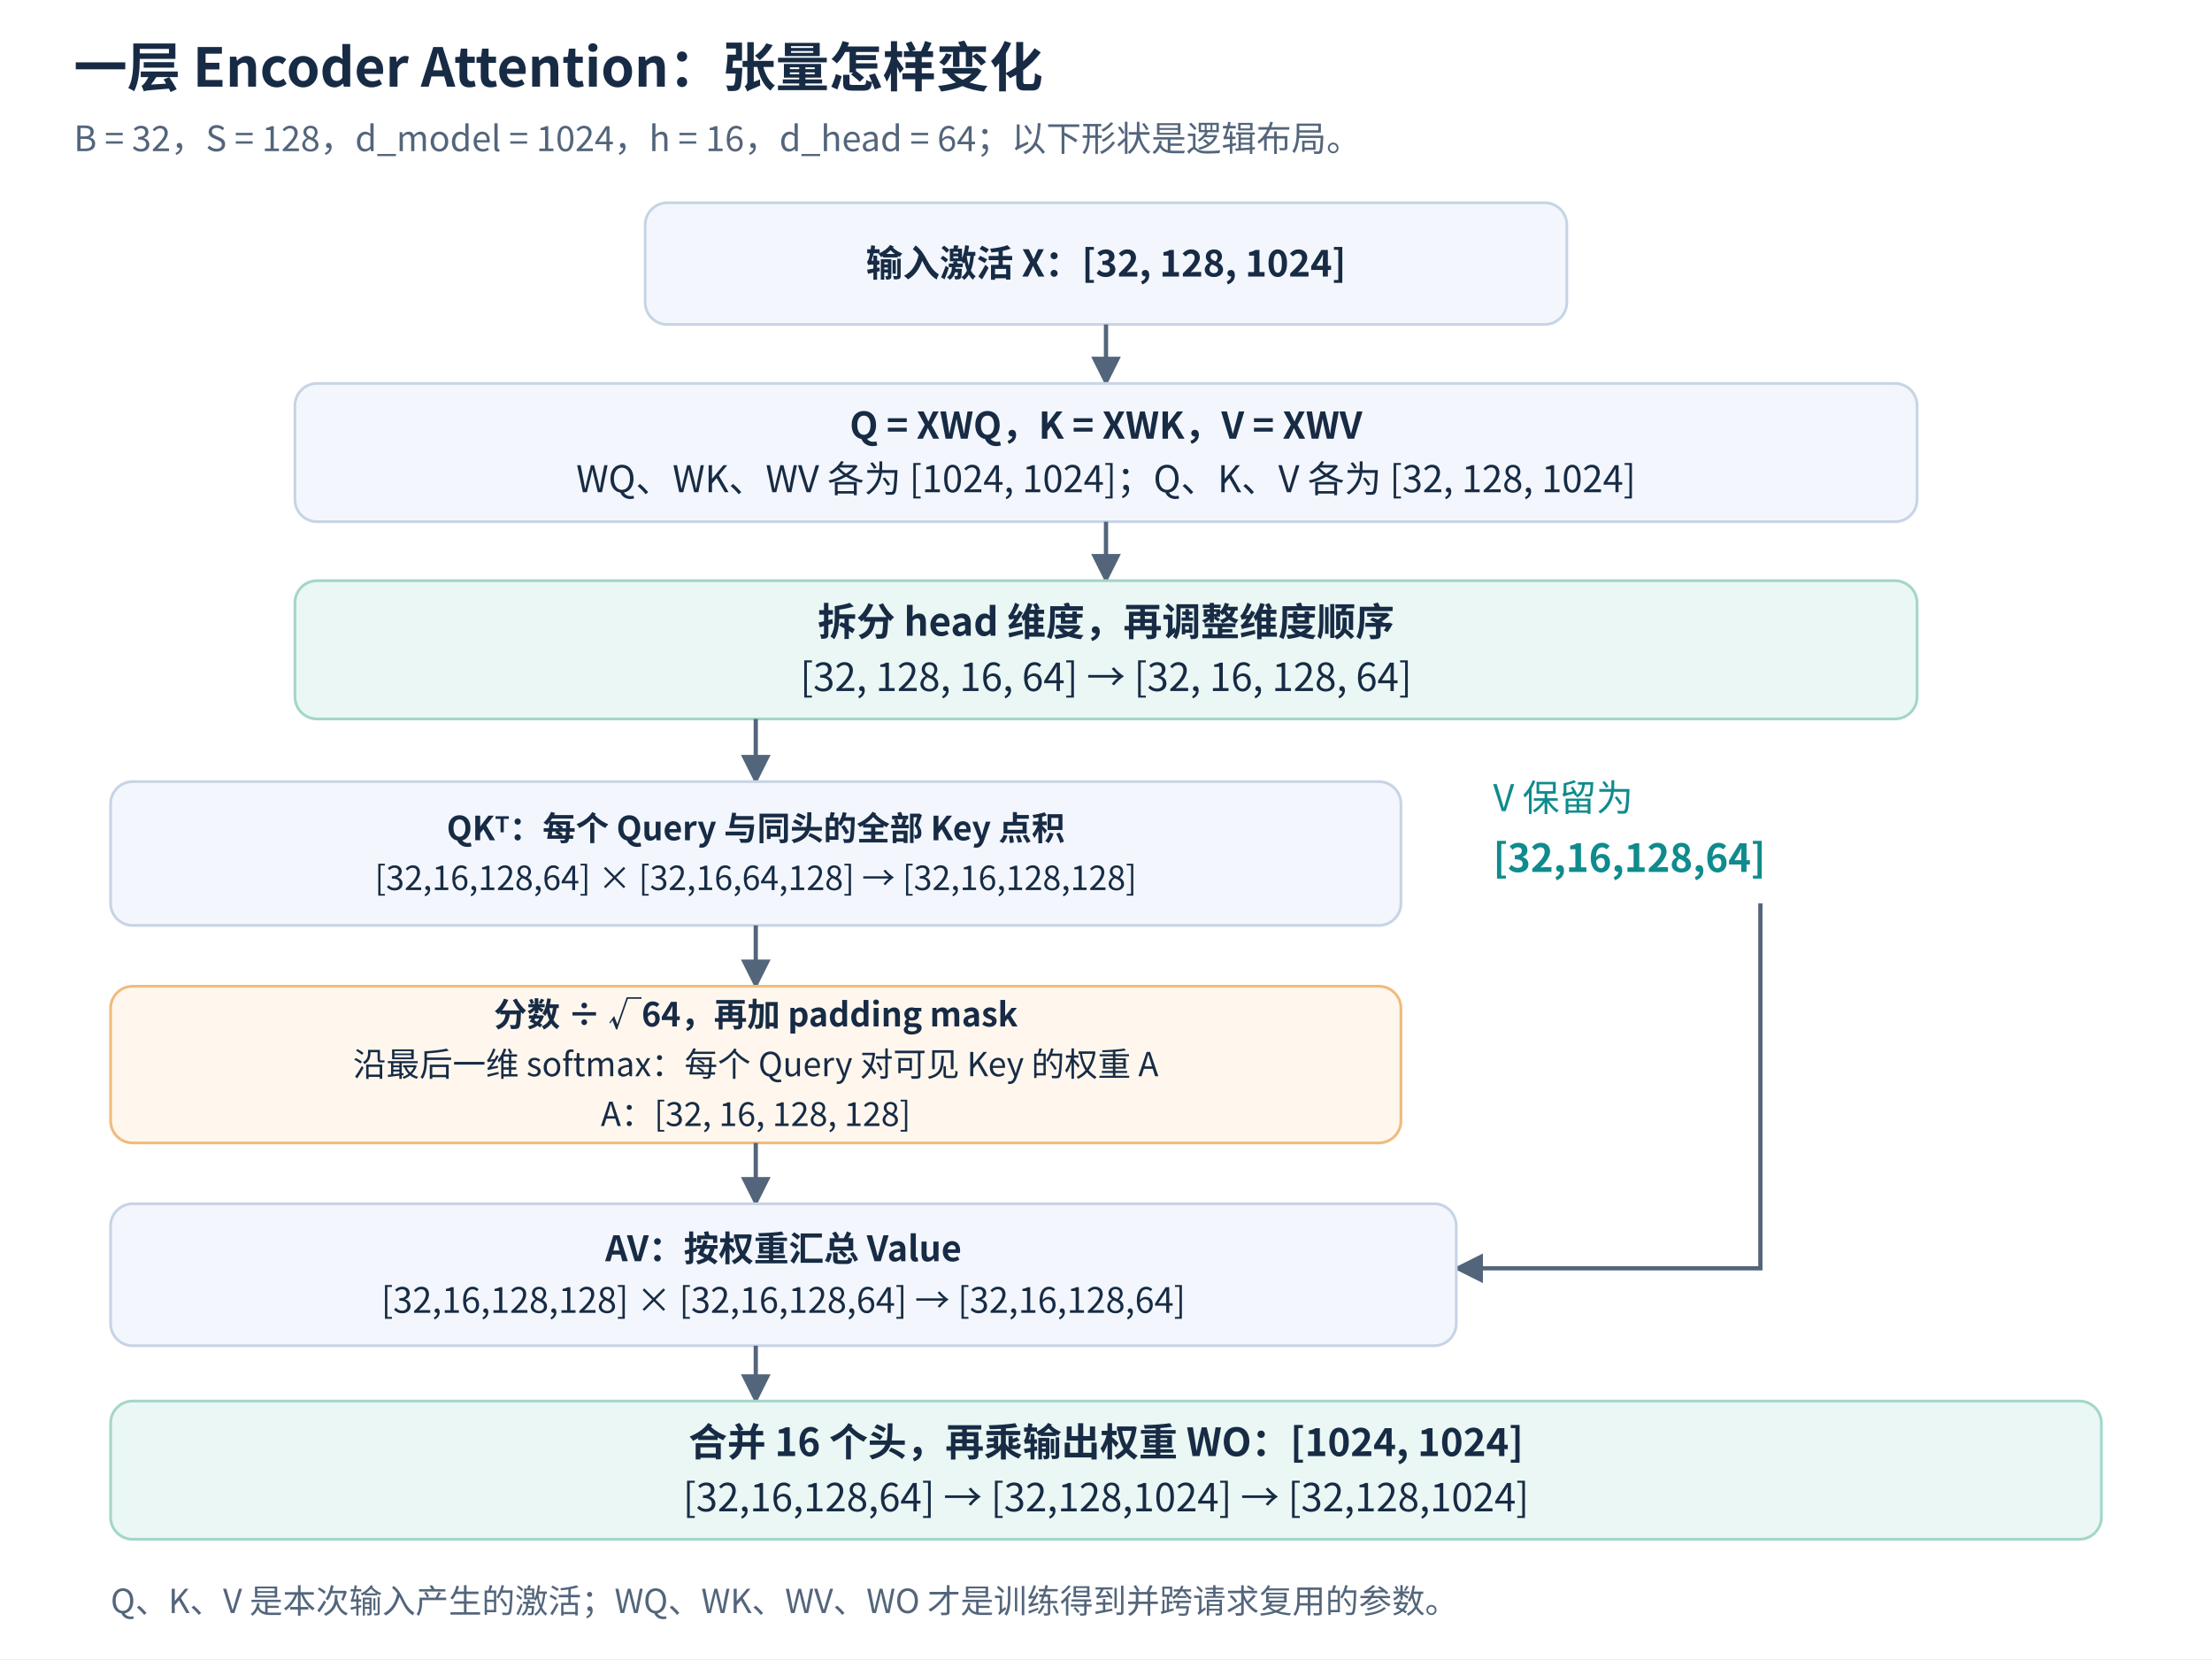
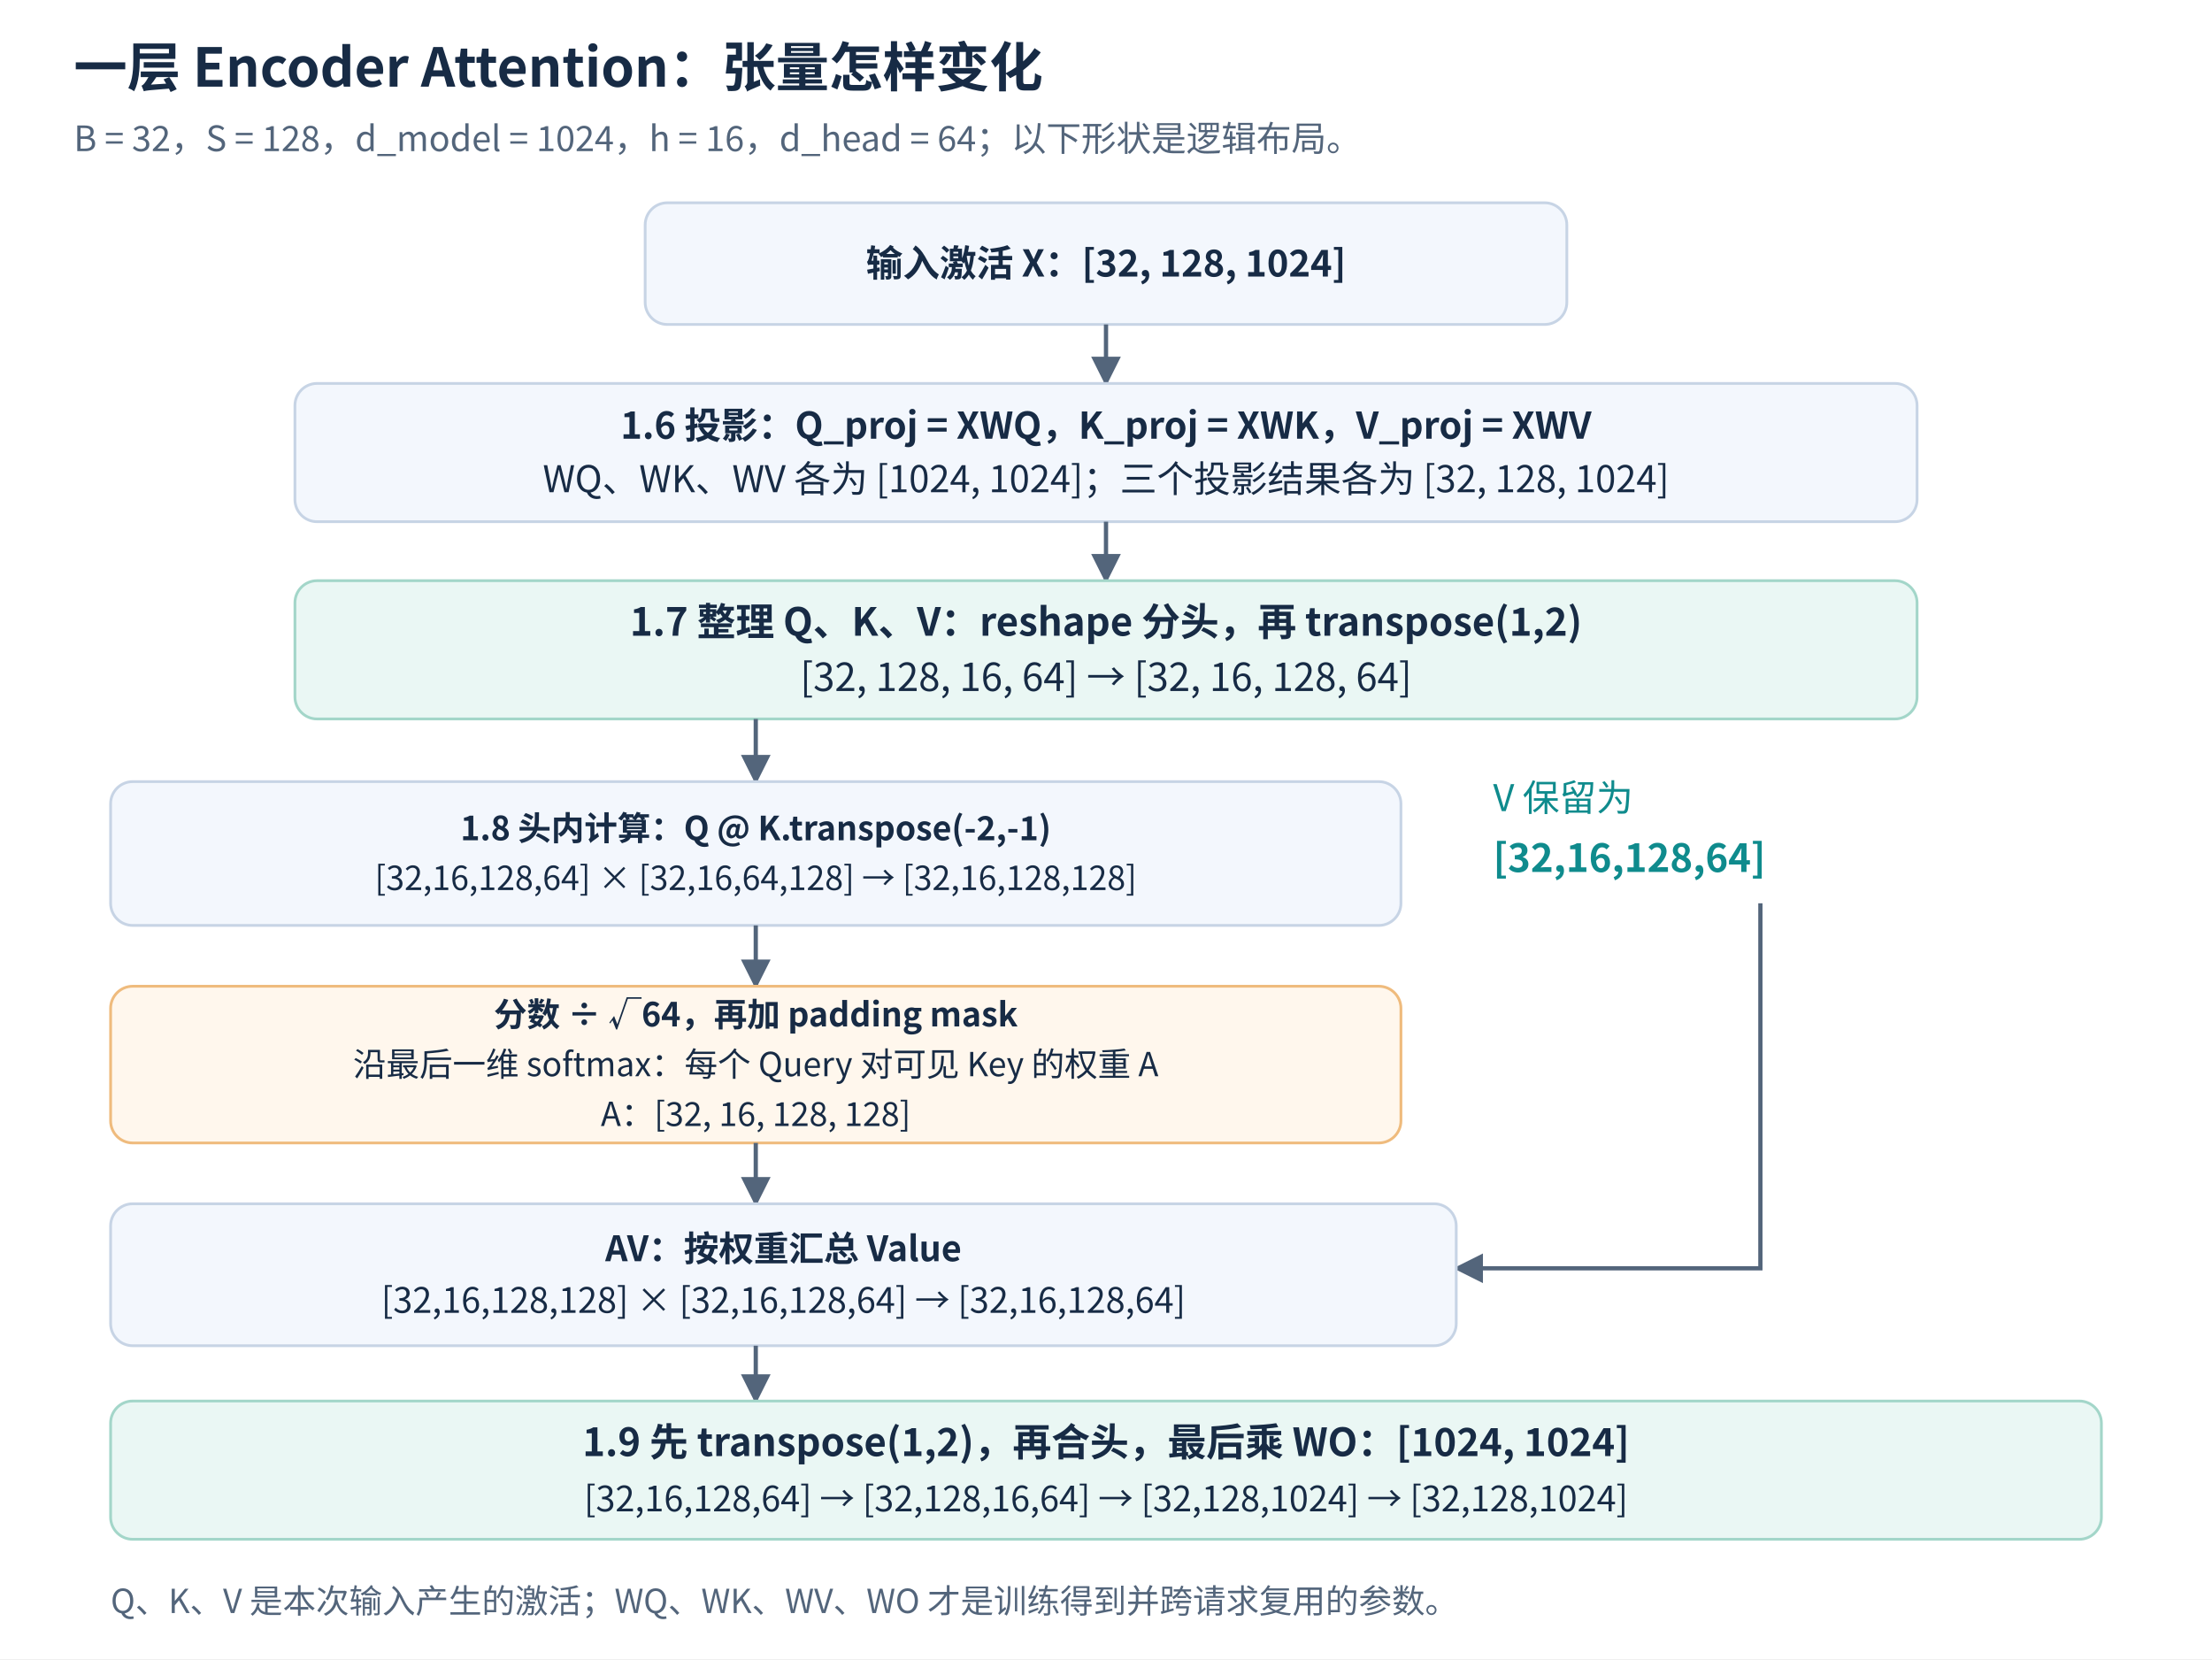
<svg xmlns="http://www.w3.org/2000/svg" width="1200" height="900" viewBox="0 0 1200 900" role="img" aria-labelledby="title desc">
  <defs>
    <marker id="arrow" viewBox="0 0 10 10" refX="9" refY="5" markerWidth="7" markerHeight="7" orient="auto-start-reverse">
      <path d="M 0 0 L 10 5 L 0 10 z" fill="#53657b" />
    </marker>
    <pattern id="hatch" width="8" height="8" patternUnits="userSpaceOnUse">
      <rect width="8" height="8" fill="#e8edf3" />
      <path d="M0 8 L8 0" stroke="#c3cdd9" stroke-width="1" />
    </pattern>
  </defs>
  <rect width="1200" height="900" fill="white" />
  <g font-family="Microsoft YaHei, Noto Sans CJK SC, Arial, sans-serif" fill="#172b45">
    <text x="40" y="47" font-size="29" fill="#172b45" text-anchor="start" font-weight="700">一层 Encoder Attention：张量怎样变化</text>
    <text x="40" y="82" font-size="19" fill="#53657b" text-anchor="start" font-weight="400">B = 32，S = 128，d_model = 1024，h = 16，d_head = 64；以下形状是逻辑布局。</text>
    <rect x="350" y="110" width="500" height="66" rx="12" fill="#f3f7fd" stroke="#c7d4e5" stroke-width="1.5" />
    <text x="600.0" y="150.0" font-size="20" fill="#172b45" text-anchor="middle" font-weight="600">输入激活 X：[32, 128, 1024]</text>
    <polyline points="600,176 600,208" fill="none" stroke="#53657b" stroke-width="2.3" marker-end="url(#arrow)" />
    <rect x="160" y="208" width="880" height="75" rx="12" fill="#f3f7fd" stroke="#c7d4e5" stroke-width="1.5" />
-     <text x="600.0" y="238.0" font-size="20" fill="#172b45" text-anchor="middle" font-weight="600">Q = XWQ，K = XWK，V = XWV</text>
-     <text x="600.0" y="267.0" font-size="20" fill="#172b45" text-anchor="middle" font-weight="400">WQ、WK、WV 各为 [1024, 1024]；Q、K、V 各为 [32, 128, 1024]</text>
+     <text x="600.0" y="238.0" font-size="20" fill="#172b45" text-anchor="middle" font-weight="600">1.6 投影：Q_proj = XWQ，K_proj = XWK，V_proj = XWV</text>
+     <text x="600.0" y="267.0" font-size="20" fill="#172b45" text-anchor="middle" font-weight="400">WQ、WK、WV 各为 [1024, 1024]；三个投影结果各为 [32, 128, 1024]</text>
    <polyline points="600,283 600,315" fill="none" stroke="#53657b" stroke-width="2.3" marker-end="url(#arrow)" />
    <rect x="160" y="315" width="880" height="75" rx="12" fill="#eaf7f4" stroke="#a3d6c9" stroke-width="1.5" />
-     <text x="600.0" y="344.85" font-size="21" fill="#172b45" text-anchor="middle" font-weight="600">拆分 head 维度，再调整维度顺序</text>
+     <text x="600.0" y="344.85" font-size="21" fill="#172b45" text-anchor="middle" font-weight="600">1.7 整理 Q、K、V：reshape 分头，再 transpose(1,2)</text>
    <text x="600.0" y="374.85" font-size="21" fill="#172b45" text-anchor="middle" font-weight="400">[32, 128, 16, 64] → [32, 16, 128, 64]</text>
    <polyline points="410,390 410,424" fill="none" stroke="#53657b" stroke-width="2.3" marker-end="url(#arrow)" />
    <rect x="60" y="424" width="700" height="78" rx="12" fill="#f3f7fd" stroke="#c7d4e5" stroke-width="1.5" />
-     <text x="410.0" y="455.8" font-size="18" fill="#172b45" text-anchor="middle" font-weight="600">QKᵀ：每个 Query 与同头的全部 Key 点积</text>
+     <text x="410.0" y="455.8" font-size="18" fill="#172b45" text-anchor="middle" font-weight="600">1.8 头内计算：Q @ K.transpose(-2,-1)</text>
    <text x="410.0" y="482.8" font-size="18" fill="#172b45" text-anchor="middle" font-weight="400">[32,16,128,64] × [32,16,64,128] → [32,16,128,128]</text>
    <text x="810" y="440" font-size="20" fill="#0f8b8d" text-anchor="start" font-weight="400">V 保留为</text>
    <text x="810" y="473" font-size="21" fill="#0f8b8d" text-anchor="start" font-weight="600">[32,16,128,64]</text>
    <polyline points="410,502 410,535" fill="none" stroke="#53657b" stroke-width="2.3" marker-end="url(#arrow)" />
    <rect x="60" y="535" width="700" height="85" rx="12" fill="#fff7ed" stroke="#efbb7d" stroke-width="1.5" />
    <text x="410.0" y="556.8" font-size="18" fill="#172b45" text-anchor="middle" font-weight="600">分数 ÷ √64，再加 padding mask</text>
    <text x="410.0" y="583.8" font-size="18" fill="#172b45" text-anchor="middle" font-weight="400">沿最后一维 softmax：每个 Query 对可见 Key 的权重 A</text>
    <text x="410.0" y="610.8" font-size="18" fill="#172b45" text-anchor="middle" font-weight="400">A：[32, 16, 128, 128]</text>
    <polyline points="410,620 410,653" fill="none" stroke="#53657b" stroke-width="2.3" marker-end="url(#arrow)" />
    <polyline points="955,490 955,688 790,688" fill="none" stroke="#53657b" stroke-width="2.3" marker-end="url(#arrow)" />
    <rect x="60" y="653" width="730" height="77" rx="12" fill="#f3f7fd" stroke="#c7d4e5" stroke-width="1.5" />
    <text x="425.0" y="684.15" font-size="19" fill="#172b45" text-anchor="middle" font-weight="600">AV：按权重汇总 Value</text>
    <text x="425.0" y="712.15" font-size="19" fill="#172b45" text-anchor="middle" font-weight="400">[32,16,128,128] × [32,16,128,64] → [32,16,128,64]</text>
    <polyline points="410,730 410,760" fill="none" stroke="#53657b" stroke-width="2.3" marker-end="url(#arrow)" />
    <rect x="60" y="760" width="1080" height="75" rx="12" fill="#eaf7f4" stroke="#a3d6c9" stroke-width="1.5" />
-     <text x="600.0" y="789.85" font-size="21" fill="#172b45" text-anchor="middle" font-weight="600">合并 16 个头，再乘输出权重 WO：[1024, 1024]</text>
-     <text x="600.0" y="819.85" font-size="21" fill="#172b45" text-anchor="middle" font-weight="400">[32,16,128,64] → [32,128,1024] → [32,128,1024]</text>
+     <text x="600.0" y="789.85" font-size="21" fill="#172b45" text-anchor="middle" font-weight="600">1.9 先 transpose(1,2)，再合头，最后乘 WO：[1024, 1024]</text>
+     <text x="600.0" y="819.85" font-size="19" fill="#172b45" text-anchor="middle" font-weight="400">[32,16,128,64] → [32,128,16,64] → [32,128,1024] → [32,128,1024]</text>
    <text x="60" y="875" font-size="18" fill="#53657b" text-anchor="start" font-weight="400">Q、K、V 是本次输入产生的激活；WQ、WK、WV、WO 才是训练得到并跨请求复用的参数。</text>
  </g>
</svg>
